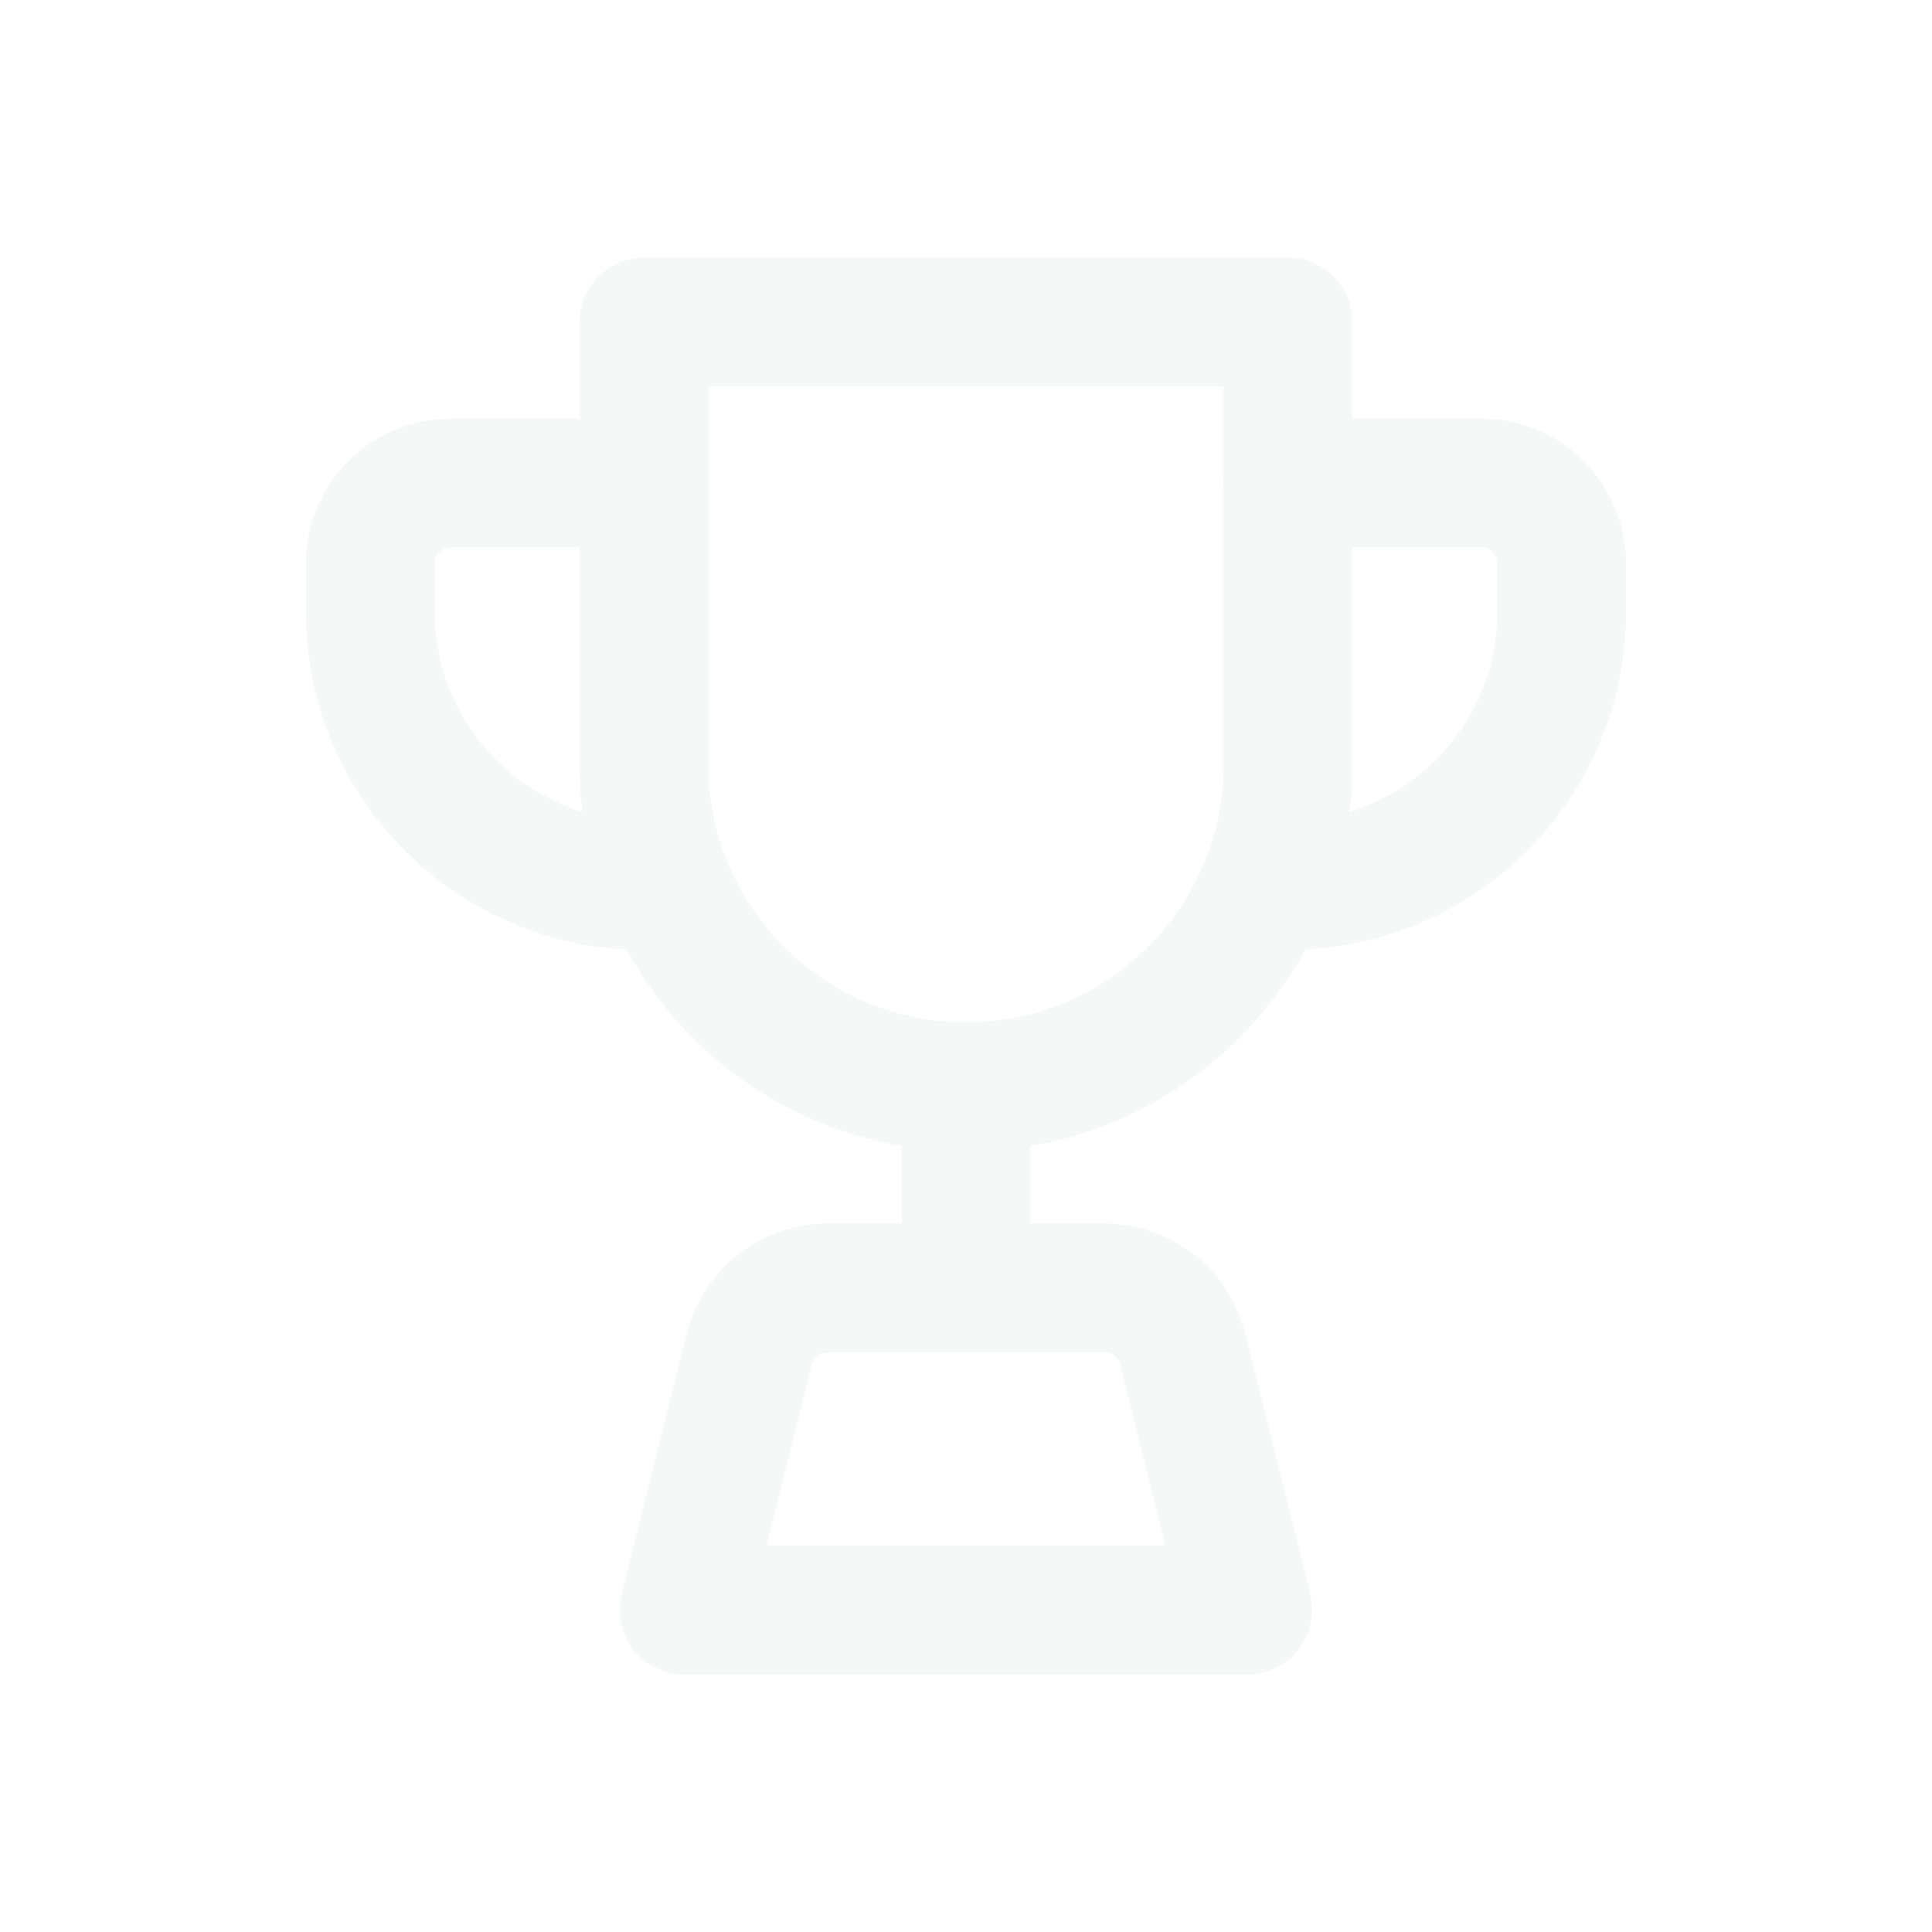
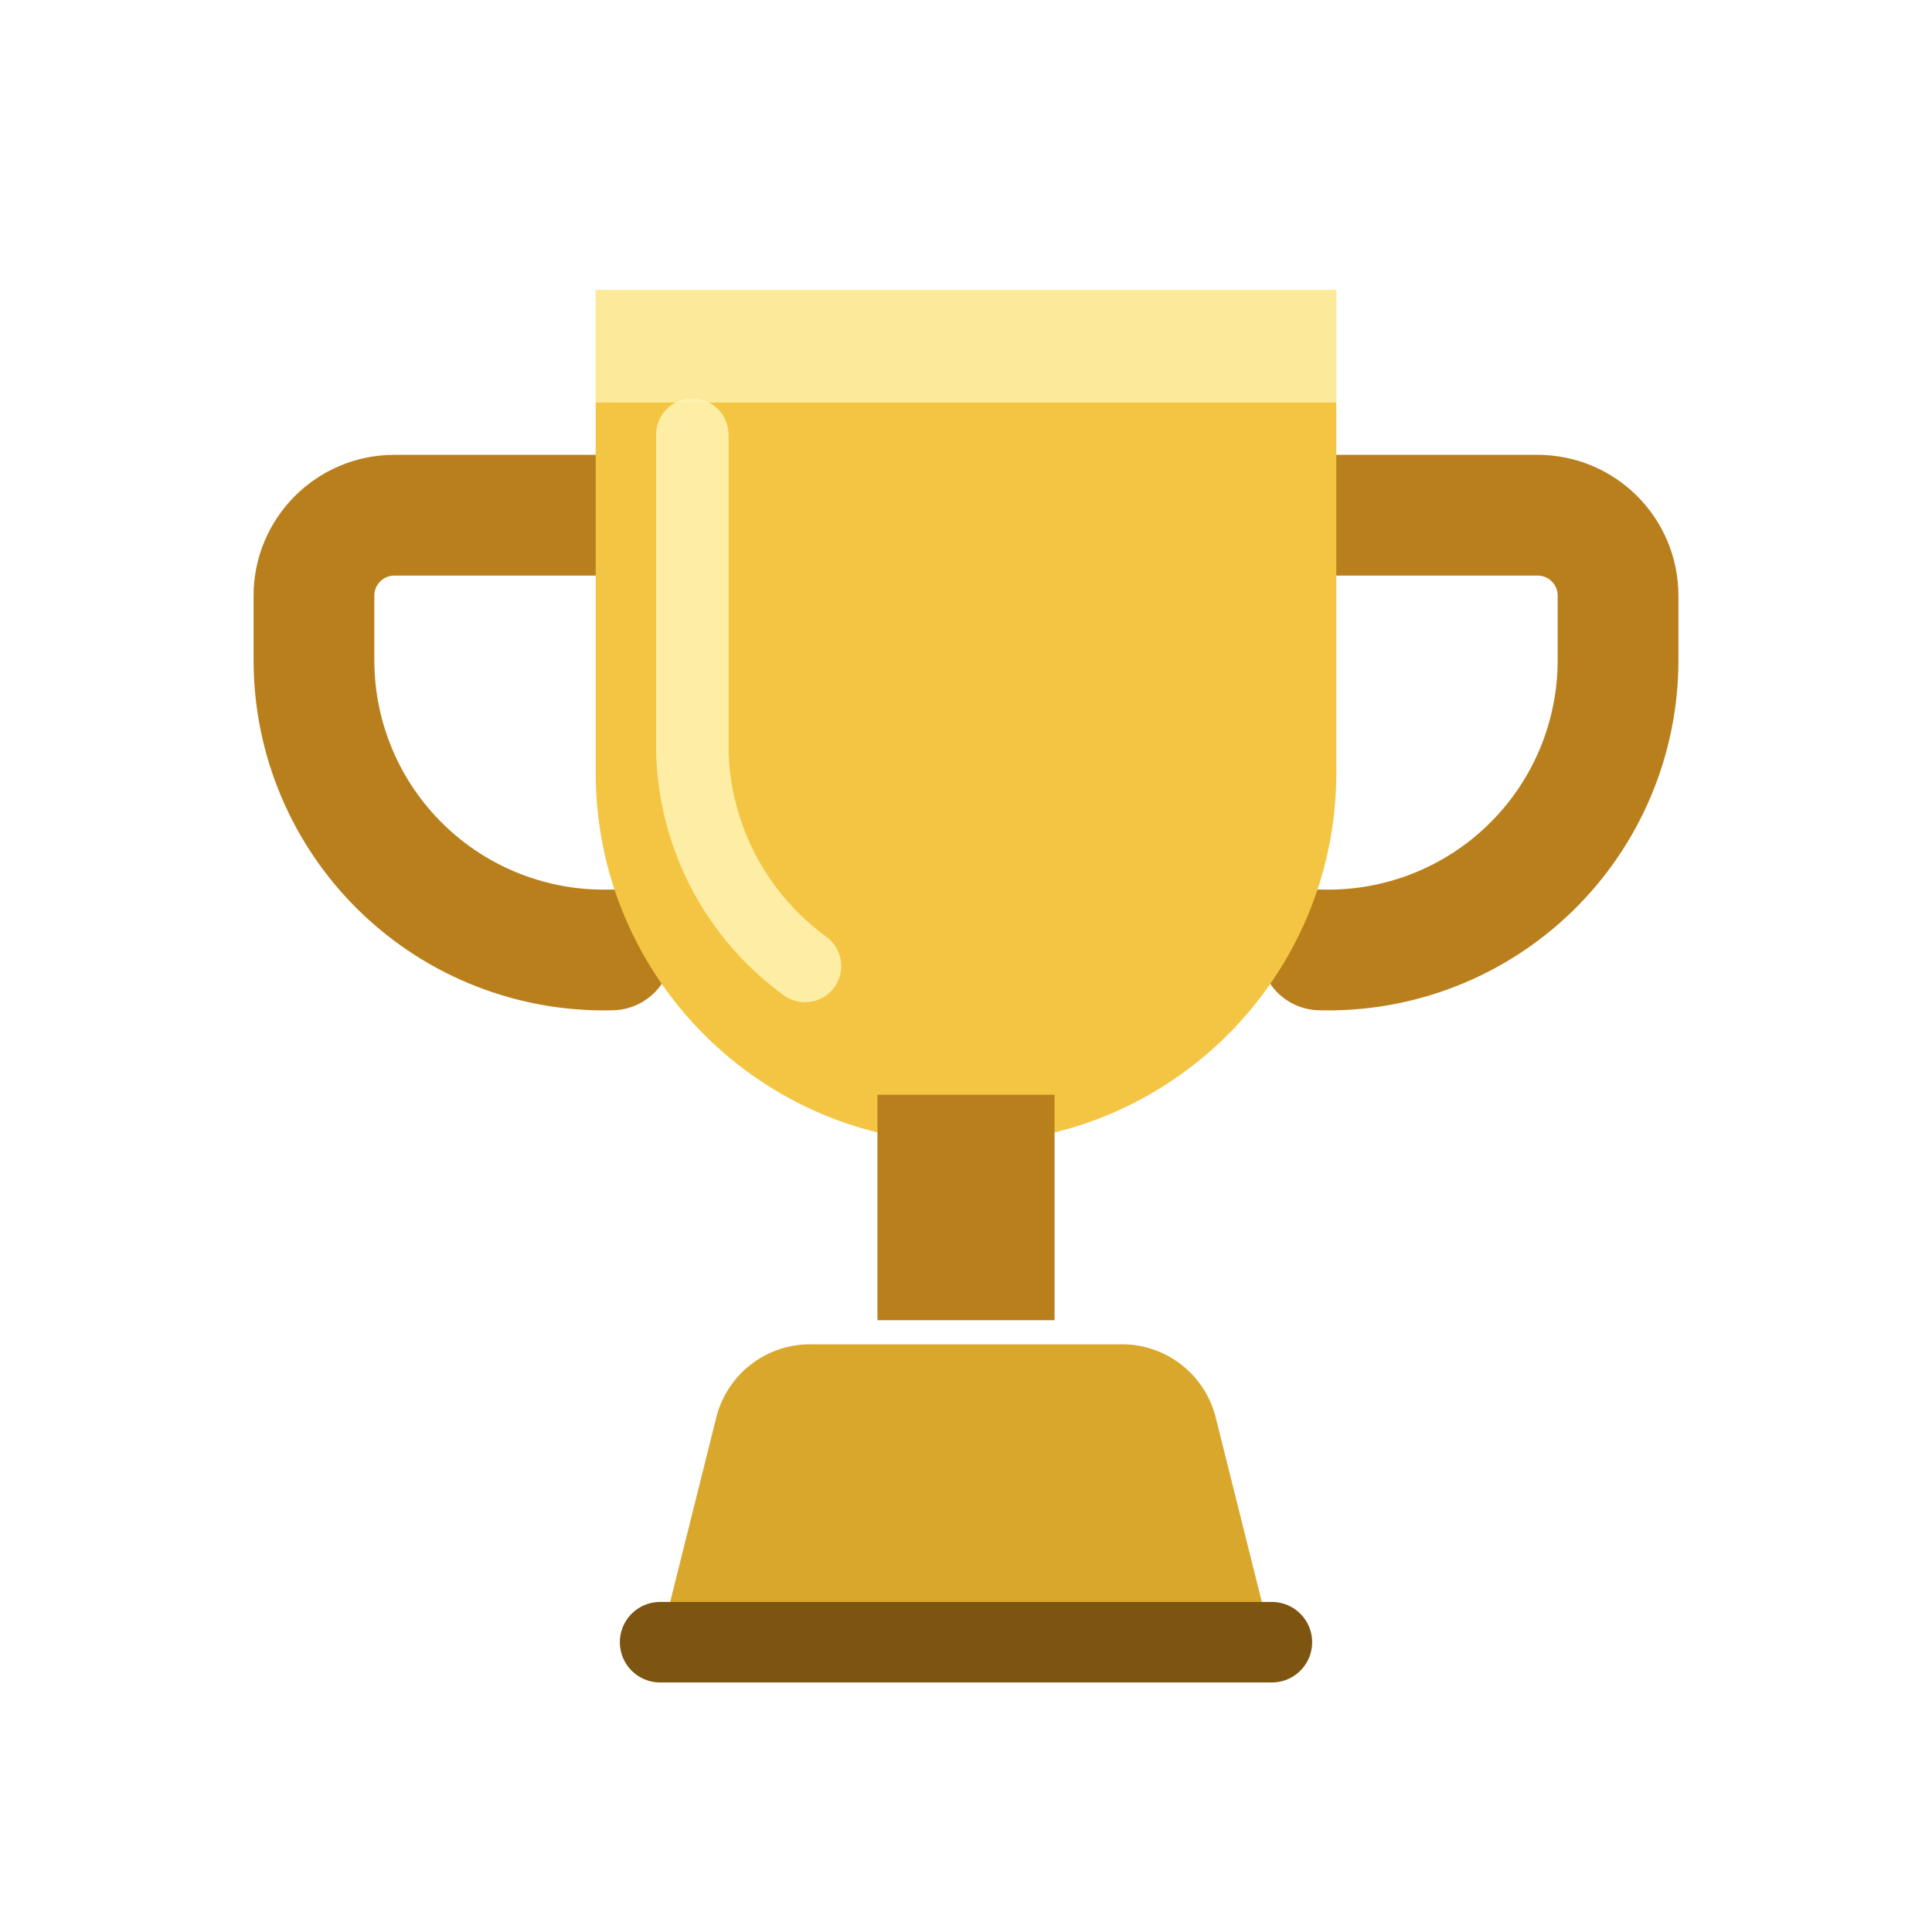
- <svg xmlns="http://www.w3.org/2000/svg" viewBox="0 0 24 24" fill="none" stroke="#f4f8f6" stroke-width="1.6" stroke-linecap="round" stroke-linejoin="round">
-   <path d="M8 4h8v5.5a4 4 0 0 1-8 0z" />
-   <path d="M8 6H5.6a1 1 0 0 0-1 1v.6A3.4 3.4 0 0 0 8 11" />
-   <path d="M16 6h2.4a1 1 0 0 1 1 1v.6A3.4 3.4 0 0 1 16 11" />
-   <path d="M12 13.5V16" />
-   <path d="M8.5 20h7l-.8-3.2a1 1 0 0 0-1-.8h-3.4a1 1 0 0 0-1 .8z" />
+ <svg xmlns="http://www.w3.org/2000/svg" viewBox="0 0 24 24">
+   <path d="M7.4 6.4H4.9a1 1 0 0 0-1 1v.8A3.6 3.6 0 0 0 7.6 11.8" fill="none" stroke="#b97f1c" stroke-width="1.5" stroke-linecap="round" />
+   <path d="M16.6 6.4h2.5a1 1 0 0 1 1 1v.8a3.6 3.6 0 0 1-3.7 3.6" fill="none" stroke="#b97f1c" stroke-width="1.5" stroke-linecap="round" />
+   <path d="M7.4 3.6h9.2v6a4.6 4.6 0 0 1-9.2 0z" fill="#f4c542" />
+   <path d="M7.4 3.6h9.2v1.4H7.4z" fill="#fff2b0" opacity="0.8" />
+   <path d="M8.6 5.4v3.8a3.4 3.4 0 0 0 1.4 2.8" fill="none" stroke="#fff2b0" stroke-width="0.9" stroke-linecap="round" opacity="0.9" />
+   <rect x="10.9" y="13.6" width="2.2" height="2.8" fill="#b97f1c" />
+   <path d="M8.2 20.4h7.6l-.7-2.8a1.2 1.2 0 0 0-1.2-.9H10.1a1.2 1.2 0 0 0-1.2.9z" fill="#d9a72c" />
+   <path d="M8.2 20.4h7.6" stroke="#7d5410" stroke-width="1" stroke-linecap="round" />
</svg>
